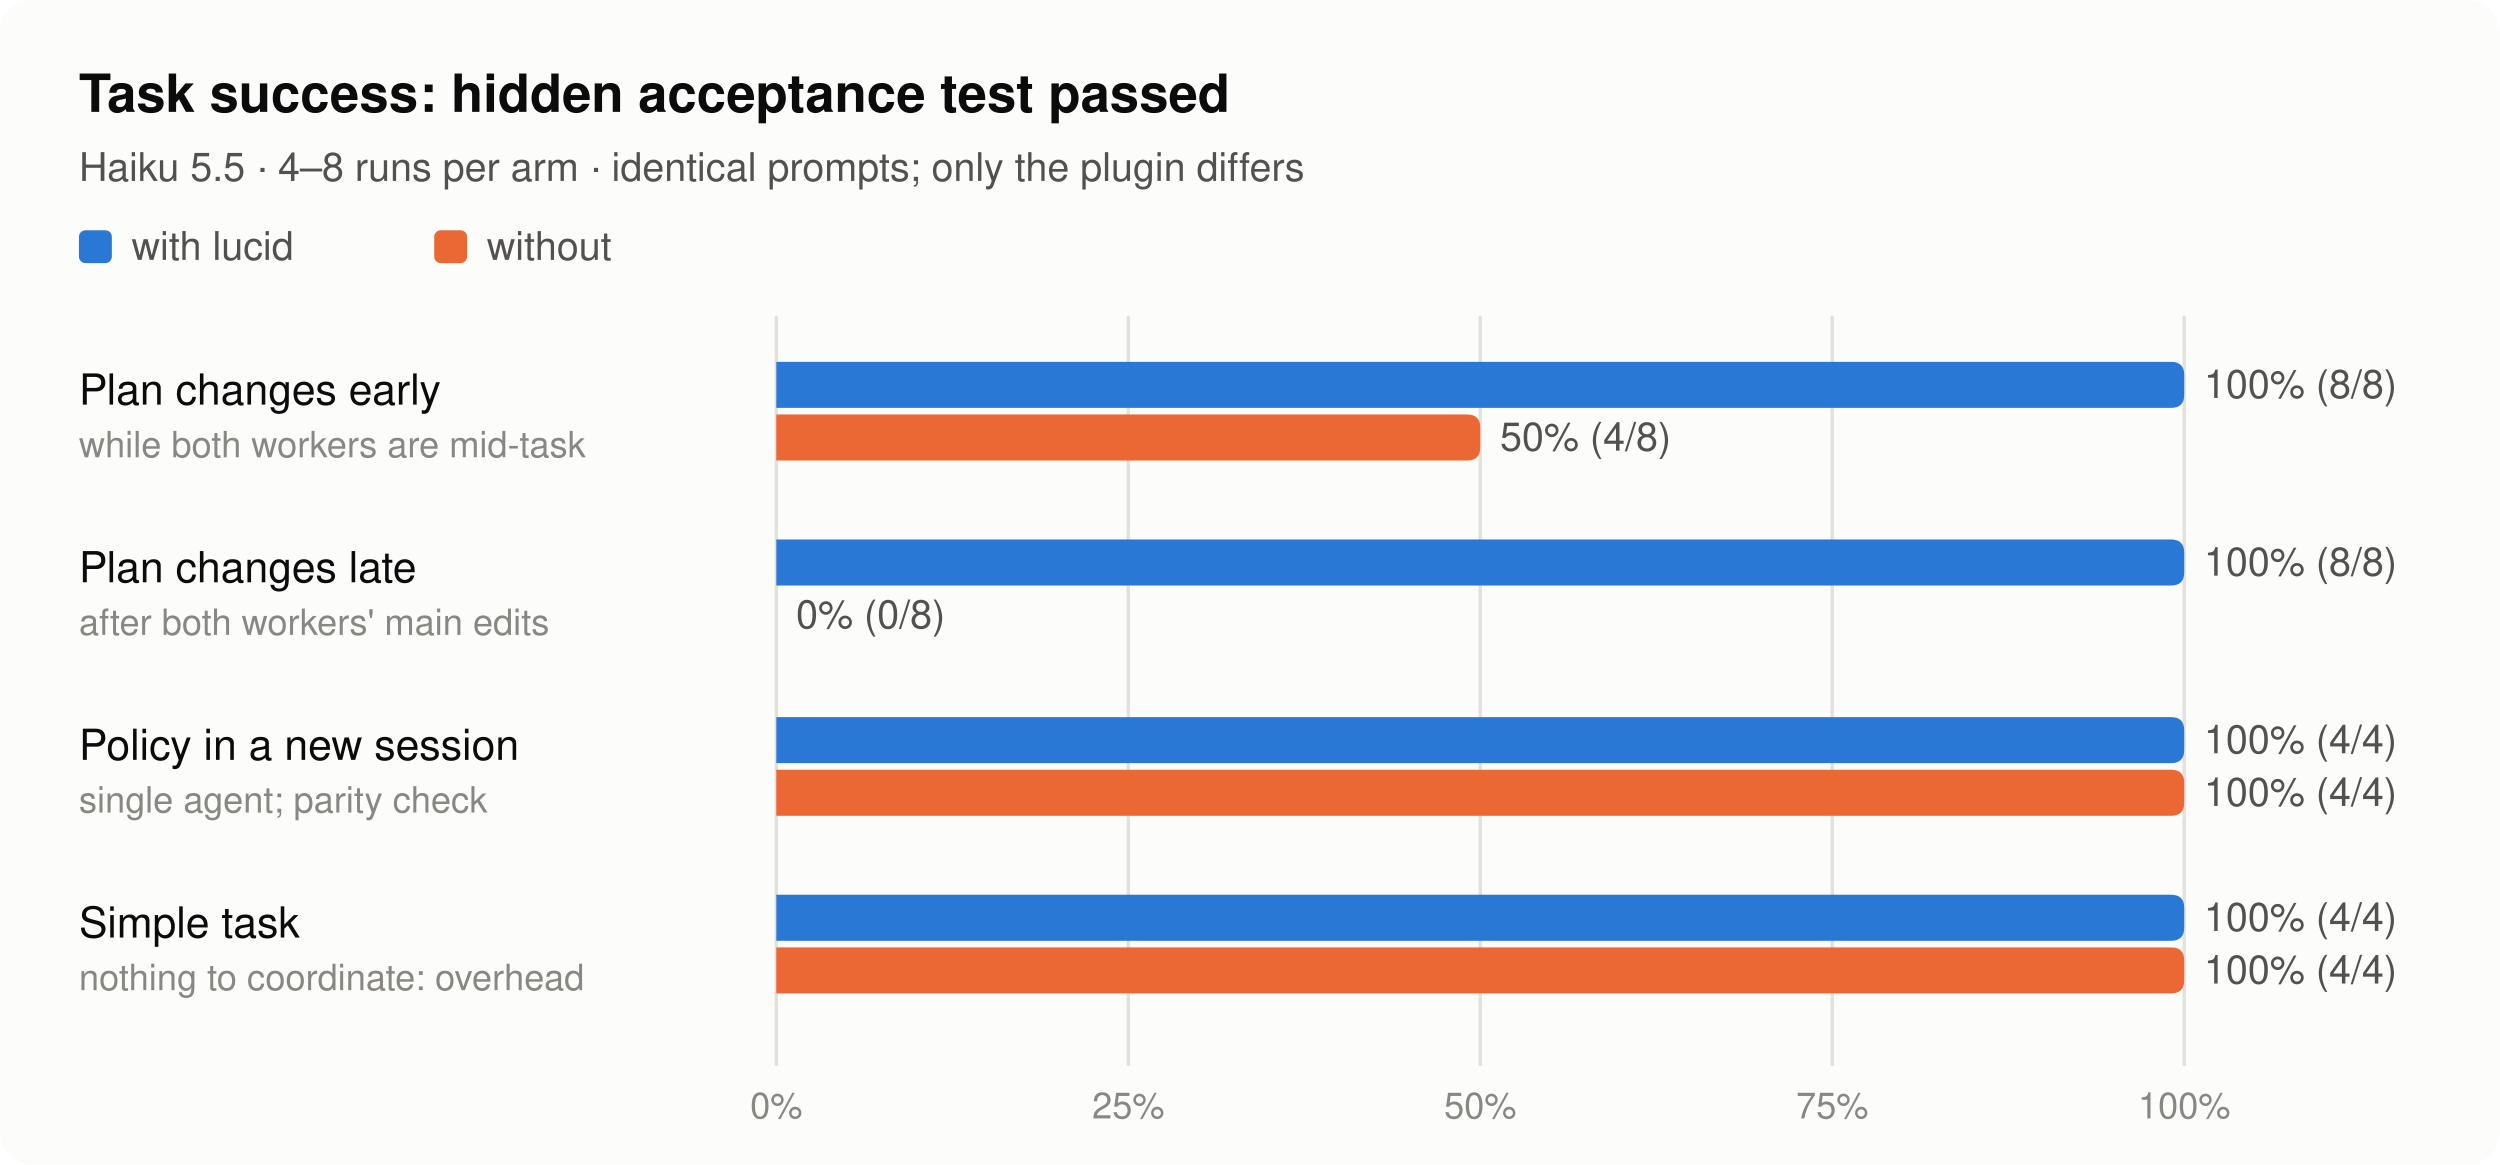
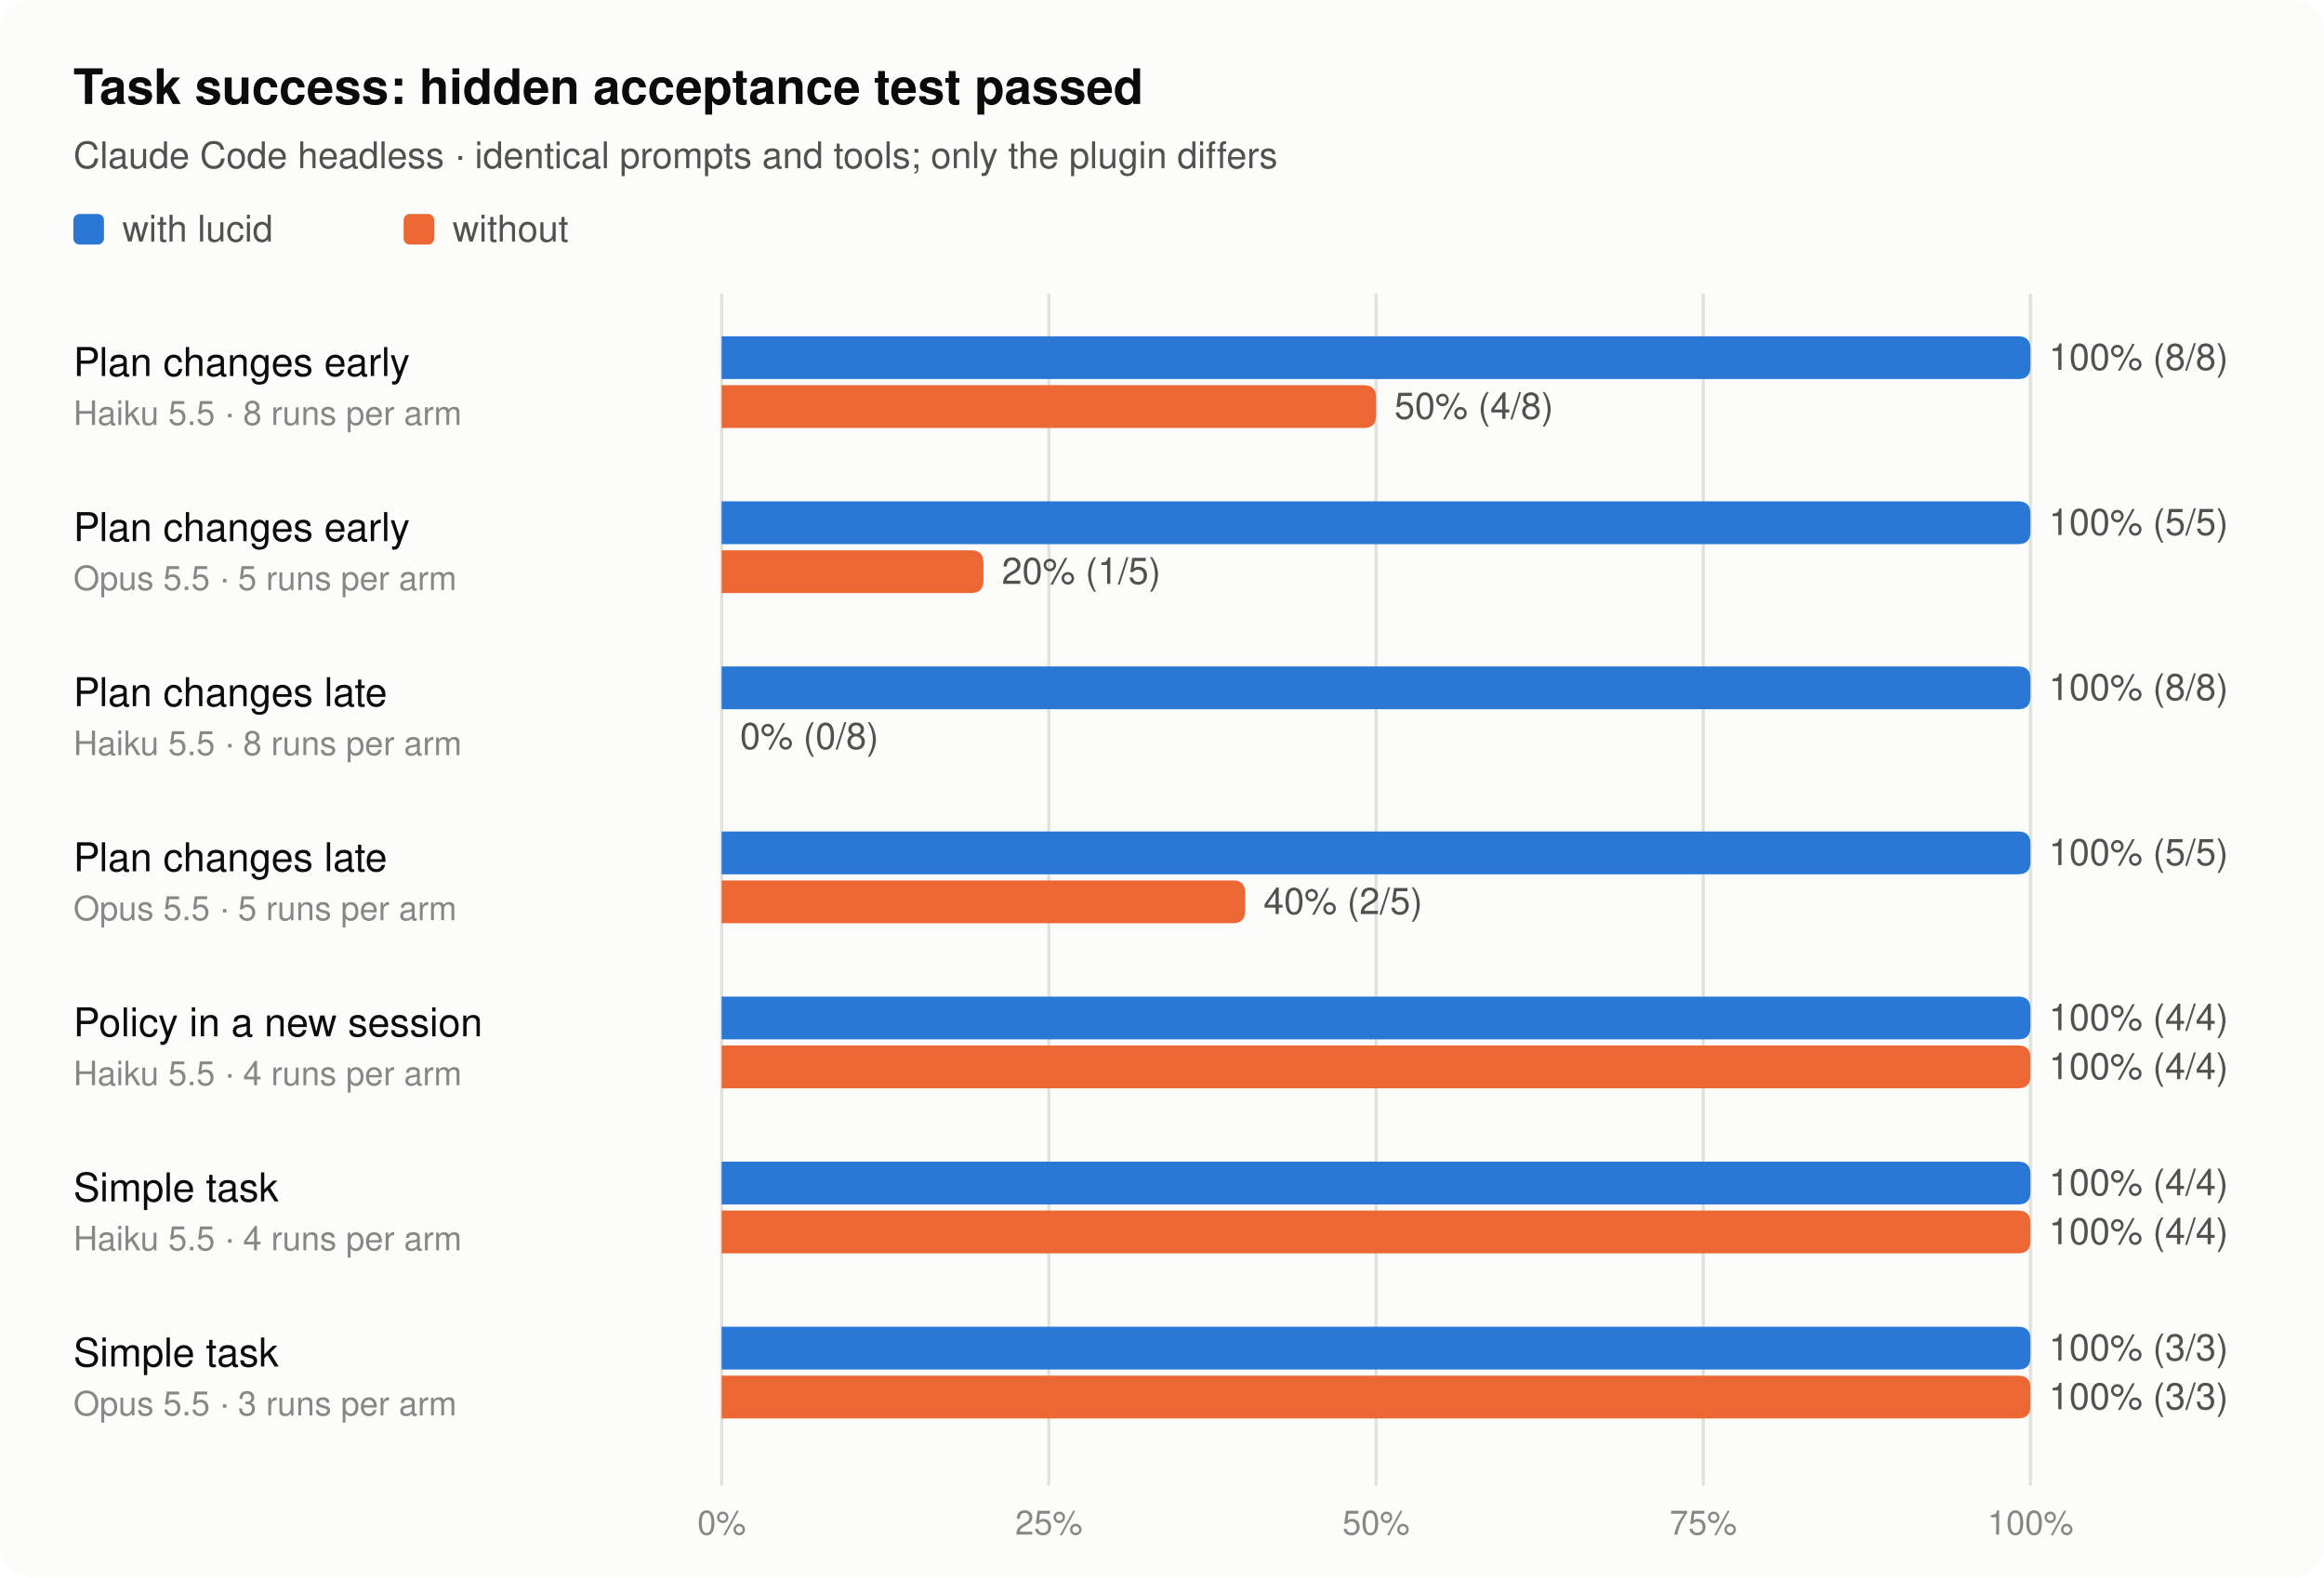
- <svg xmlns="http://www.w3.org/2000/svg" width="760" height="354" viewBox="0 0 760 354" font-family="-apple-system,BlinkMacSystemFont,'Segoe UI',Helvetica,Arial,sans-serif">
-   <rect width="760" height="354" rx="10" fill="#fcfcfb" />
+ <svg xmlns="http://www.w3.org/2000/svg" width="760" height="516" viewBox="0 0 760 516" font-family="-apple-system,BlinkMacSystemFont,'Segoe UI',Helvetica,Arial,sans-serif">
+   <rect width="760" height="516" rx="10" fill="#fcfcfb" />
  <text x="24" y="34" font-size="16" font-weight="600" fill="#0b0b0b">Task success: hidden acceptance test passed</text>
-   <text x="24" y="55" font-size="12" fill="#52514e">Haiku 5.5 · 4–8 runs per arm · identical prompts; only the plugin differs</text>
+   <text x="24" y="55" font-size="12" fill="#52514e">Claude Code headless · identical prompts and tools; only the plugin differs</text>
  <rect x="24" y="70" width="10" height="10" rx="2" fill="#2a78d6" />
  <text x="40" y="79" font-size="12" fill="#52514e">with lucid</text>
  <rect x="132" y="70" width="10" height="10" rx="2" fill="#eb6834" />
  <text x="148" y="79" font-size="12" fill="#52514e">without</text>
-   <line x1="236.0" y1="96" x2="236.0" y2="324" stroke="#e1e0d9" stroke-width="1" />
-   <text x="236.0" y="340" font-size="11" fill="#898781" text-anchor="middle">0%</text>
-   <line x1="343.0" y1="96" x2="343.0" y2="324" stroke="#e1e0d9" stroke-width="1" />
-   <text x="343.0" y="340" font-size="11" fill="#898781" text-anchor="middle">25%</text>
-   <line x1="450.0" y1="96" x2="450.0" y2="324" stroke="#e1e0d9" stroke-width="1" />
-   <text x="450.0" y="340" font-size="11" fill="#898781" text-anchor="middle">50%</text>
-   <line x1="557.0" y1="96" x2="557.0" y2="324" stroke="#e1e0d9" stroke-width="1" />
-   <text x="557.0" y="340" font-size="11" fill="#898781" text-anchor="middle">75%</text>
-   <line x1="664.0" y1="96" x2="664.0" y2="324" stroke="#e1e0d9" stroke-width="1" />
-   <text x="664.0" y="340" font-size="11" fill="#898781" text-anchor="middle">100%</text>
+   <line x1="236.0" y1="96" x2="236.0" y2="486" stroke="#e1e0d9" stroke-width="1" />
+   <text x="236.0" y="502" font-size="11" fill="#898781" text-anchor="middle">0%</text>
+   <line x1="343.0" y1="96" x2="343.0" y2="486" stroke="#e1e0d9" stroke-width="1" />
+   <text x="343.0" y="502" font-size="11" fill="#898781" text-anchor="middle">25%</text>
+   <line x1="450.0" y1="96" x2="450.0" y2="486" stroke="#e1e0d9" stroke-width="1" />
+   <text x="450.0" y="502" font-size="11" fill="#898781" text-anchor="middle">50%</text>
+   <line x1="557.0" y1="96" x2="557.0" y2="486" stroke="#e1e0d9" stroke-width="1" />
+   <text x="557.0" y="502" font-size="11" fill="#898781" text-anchor="middle">75%</text>
+   <line x1="664.0" y1="96" x2="664.0" y2="486" stroke="#e1e0d9" stroke-width="1" />
+   <text x="664.0" y="502" font-size="11" fill="#898781" text-anchor="middle">100%</text>
  <text x="24" y="123" font-size="13" font-weight="500" fill="#0b0b0b">Plan changes early</text>
-   <text x="24" y="139" font-size="11" fill="#898781">while both workers are mid-task</text>
+   <text x="24" y="139" font-size="11" fill="#898781">Haiku 5.5 · 8 runs per arm</text>
  <path d="M236.0 110.0H660.0Q664.0 110.0 664.0 114.0V120.0Q664.0 124.0 660.0 124.0H236.0Z" fill="#2a78d6" />
  <text x="670.0" y="121.0" font-size="12" fill="#52514e" style="font-variant-numeric:tabular-nums">100%  (8/8)</text>
  <path d="M236.0 126.0H446.0Q450.0 126.0 450.0 130.0V136.0Q450.0 140.0 446.0 140.0H236.0Z" fill="#eb6834" />
  <text x="456.0" y="137.0" font-size="12" fill="#52514e" style="font-variant-numeric:tabular-nums">50%  (4/8)</text>
-   <text x="24" y="177" font-size="13" font-weight="500" fill="#0b0b0b">Plan changes late</text>
-   <text x="24" y="193" font-size="11" fill="#898781">after both workers' main edits</text>
+   <text x="24" y="177" font-size="13" font-weight="500" fill="#0b0b0b">Plan changes early</text>
+   <text x="24" y="193" font-size="11" fill="#898781">Opus 5.5 · 5 runs per arm</text>
  <path d="M236.0 164.0H660.0Q664.0 164.0 664.0 168.0V174.0Q664.0 178.0 660.0 178.0H236.0Z" fill="#2a78d6" />
-   <text x="670.0" y="175.0" font-size="12" fill="#52514e" style="font-variant-numeric:tabular-nums">100%  (8/8)</text>
-   <text x="242.0" y="191.0" font-size="12" fill="#52514e" style="font-variant-numeric:tabular-nums">0%  (0/8)</text>
-   <text x="24" y="231" font-size="13" font-weight="500" fill="#0b0b0b">Policy in a new session</text>
-   <text x="24" y="247" font-size="11" fill="#898781">single agent; parity check</text>
+   <text x="670.0" y="175.0" font-size="12" fill="#52514e" style="font-variant-numeric:tabular-nums">100%  (5/5)</text>
+   <path d="M236.0 180.0H317.6Q321.6 180.0 321.6 184.0V190.0Q321.6 194.0 317.6 194.0H236.0Z" fill="#eb6834" />
+   <text x="327.6" y="191.0" font-size="12" fill="#52514e" style="font-variant-numeric:tabular-nums">20%  (1/5)</text>
+   <text x="24" y="231" font-size="13" font-weight="500" fill="#0b0b0b">Plan changes late</text>
+   <text x="24" y="247" font-size="11" fill="#898781">Haiku 5.5 · 8 runs per arm</text>
  <path d="M236.0 218.0H660.0Q664.0 218.0 664.0 222.0V228.0Q664.0 232.0 660.0 232.0H236.0Z" fill="#2a78d6" />
-   <text x="670.0" y="229.0" font-size="12" fill="#52514e" style="font-variant-numeric:tabular-nums">100%  (4/4)</text>
-   <path d="M236.0 234.0H660.0Q664.0 234.0 664.0 238.0V244.0Q664.0 248.0 660.0 248.0H236.0Z" fill="#eb6834" />
-   <text x="670.0" y="245.0" font-size="12" fill="#52514e" style="font-variant-numeric:tabular-nums">100%  (4/4)</text>
-   <text x="24" y="285" font-size="13" font-weight="500" fill="#0b0b0b">Simple task</text>
-   <text x="24" y="301" font-size="11" fill="#898781">nothing to coordinate: overhead</text>
+   <text x="670.0" y="229.0" font-size="12" fill="#52514e" style="font-variant-numeric:tabular-nums">100%  (8/8)</text>
+   <text x="242.0" y="245.0" font-size="12" fill="#52514e" style="font-variant-numeric:tabular-nums">0%  (0/8)</text>
+   <text x="24" y="285" font-size="13" font-weight="500" fill="#0b0b0b">Plan changes late</text>
+   <text x="24" y="301" font-size="11" fill="#898781">Opus 5.5 · 5 runs per arm</text>
  <path d="M236.0 272.0H660.0Q664.0 272.0 664.0 276.0V282.0Q664.0 286.0 660.0 286.0H236.0Z" fill="#2a78d6" />
-   <text x="670.0" y="283.0" font-size="12" fill="#52514e" style="font-variant-numeric:tabular-nums">100%  (4/4)</text>
-   <path d="M236.0 288.0H660.0Q664.0 288.0 664.0 292.0V298.0Q664.0 302.0 660.0 302.0H236.0Z" fill="#eb6834" />
-   <text x="670.0" y="299.0" font-size="12" fill="#52514e" style="font-variant-numeric:tabular-nums">100%  (4/4)</text>
+   <text x="670.0" y="283.0" font-size="12" fill="#52514e" style="font-variant-numeric:tabular-nums">100%  (5/5)</text>
+   <path d="M236.0 288.0H403.2Q407.2 288.0 407.2 292.0V298.0Q407.2 302.0 403.2 302.0H236.0Z" fill="#eb6834" />
+   <text x="413.2" y="299.0" font-size="12" fill="#52514e" style="font-variant-numeric:tabular-nums">40%  (2/5)</text>
+   <text x="24" y="339" font-size="13" font-weight="500" fill="#0b0b0b">Policy in a new session</text>
+   <text x="24" y="355" font-size="11" fill="#898781">Haiku 5.5 · 4 runs per arm</text>
+   <path d="M236.0 326.0H660.0Q664.0 326.0 664.0 330.0V336.0Q664.0 340.0 660.0 340.0H236.0Z" fill="#2a78d6" />
+   <text x="670.0" y="337.0" font-size="12" fill="#52514e" style="font-variant-numeric:tabular-nums">100%  (4/4)</text>
+   <path d="M236.0 342.0H660.0Q664.0 342.0 664.0 346.0V352.0Q664.0 356.0 660.0 356.0H236.0Z" fill="#eb6834" />
+   <text x="670.0" y="353.0" font-size="12" fill="#52514e" style="font-variant-numeric:tabular-nums">100%  (4/4)</text>
+   <text x="24" y="393" font-size="13" font-weight="500" fill="#0b0b0b">Simple task</text>
+   <text x="24" y="409" font-size="11" fill="#898781">Haiku 5.5 · 4 runs per arm</text>
+   <path d="M236.0 380.0H660.0Q664.0 380.0 664.0 384.0V390.0Q664.0 394.0 660.0 394.0H236.0Z" fill="#2a78d6" />
+   <text x="670.0" y="391.0" font-size="12" fill="#52514e" style="font-variant-numeric:tabular-nums">100%  (4/4)</text>
+   <path d="M236.0 396.0H660.0Q664.0 396.0 664.0 400.0V406.0Q664.0 410.0 660.0 410.0H236.0Z" fill="#eb6834" />
+   <text x="670.0" y="407.0" font-size="12" fill="#52514e" style="font-variant-numeric:tabular-nums">100%  (4/4)</text>
+   <text x="24" y="447" font-size="13" font-weight="500" fill="#0b0b0b">Simple task</text>
+   <text x="24" y="463" font-size="11" fill="#898781">Opus 5.5 · 3 runs per arm</text>
+   <path d="M236.0 434.0H660.0Q664.0 434.0 664.0 438.0V444.0Q664.0 448.0 660.0 448.0H236.0Z" fill="#2a78d6" />
+   <text x="670.0" y="445.0" font-size="12" fill="#52514e" style="font-variant-numeric:tabular-nums">100%  (3/3)</text>
+   <path d="M236.0 450.0H660.0Q664.0 450.0 664.0 454.0V460.0Q664.0 464.0 660.0 464.0H236.0Z" fill="#eb6834" />
+   <text x="670.0" y="461.0" font-size="12" fill="#52514e" style="font-variant-numeric:tabular-nums">100%  (3/3)</text>
</svg>
